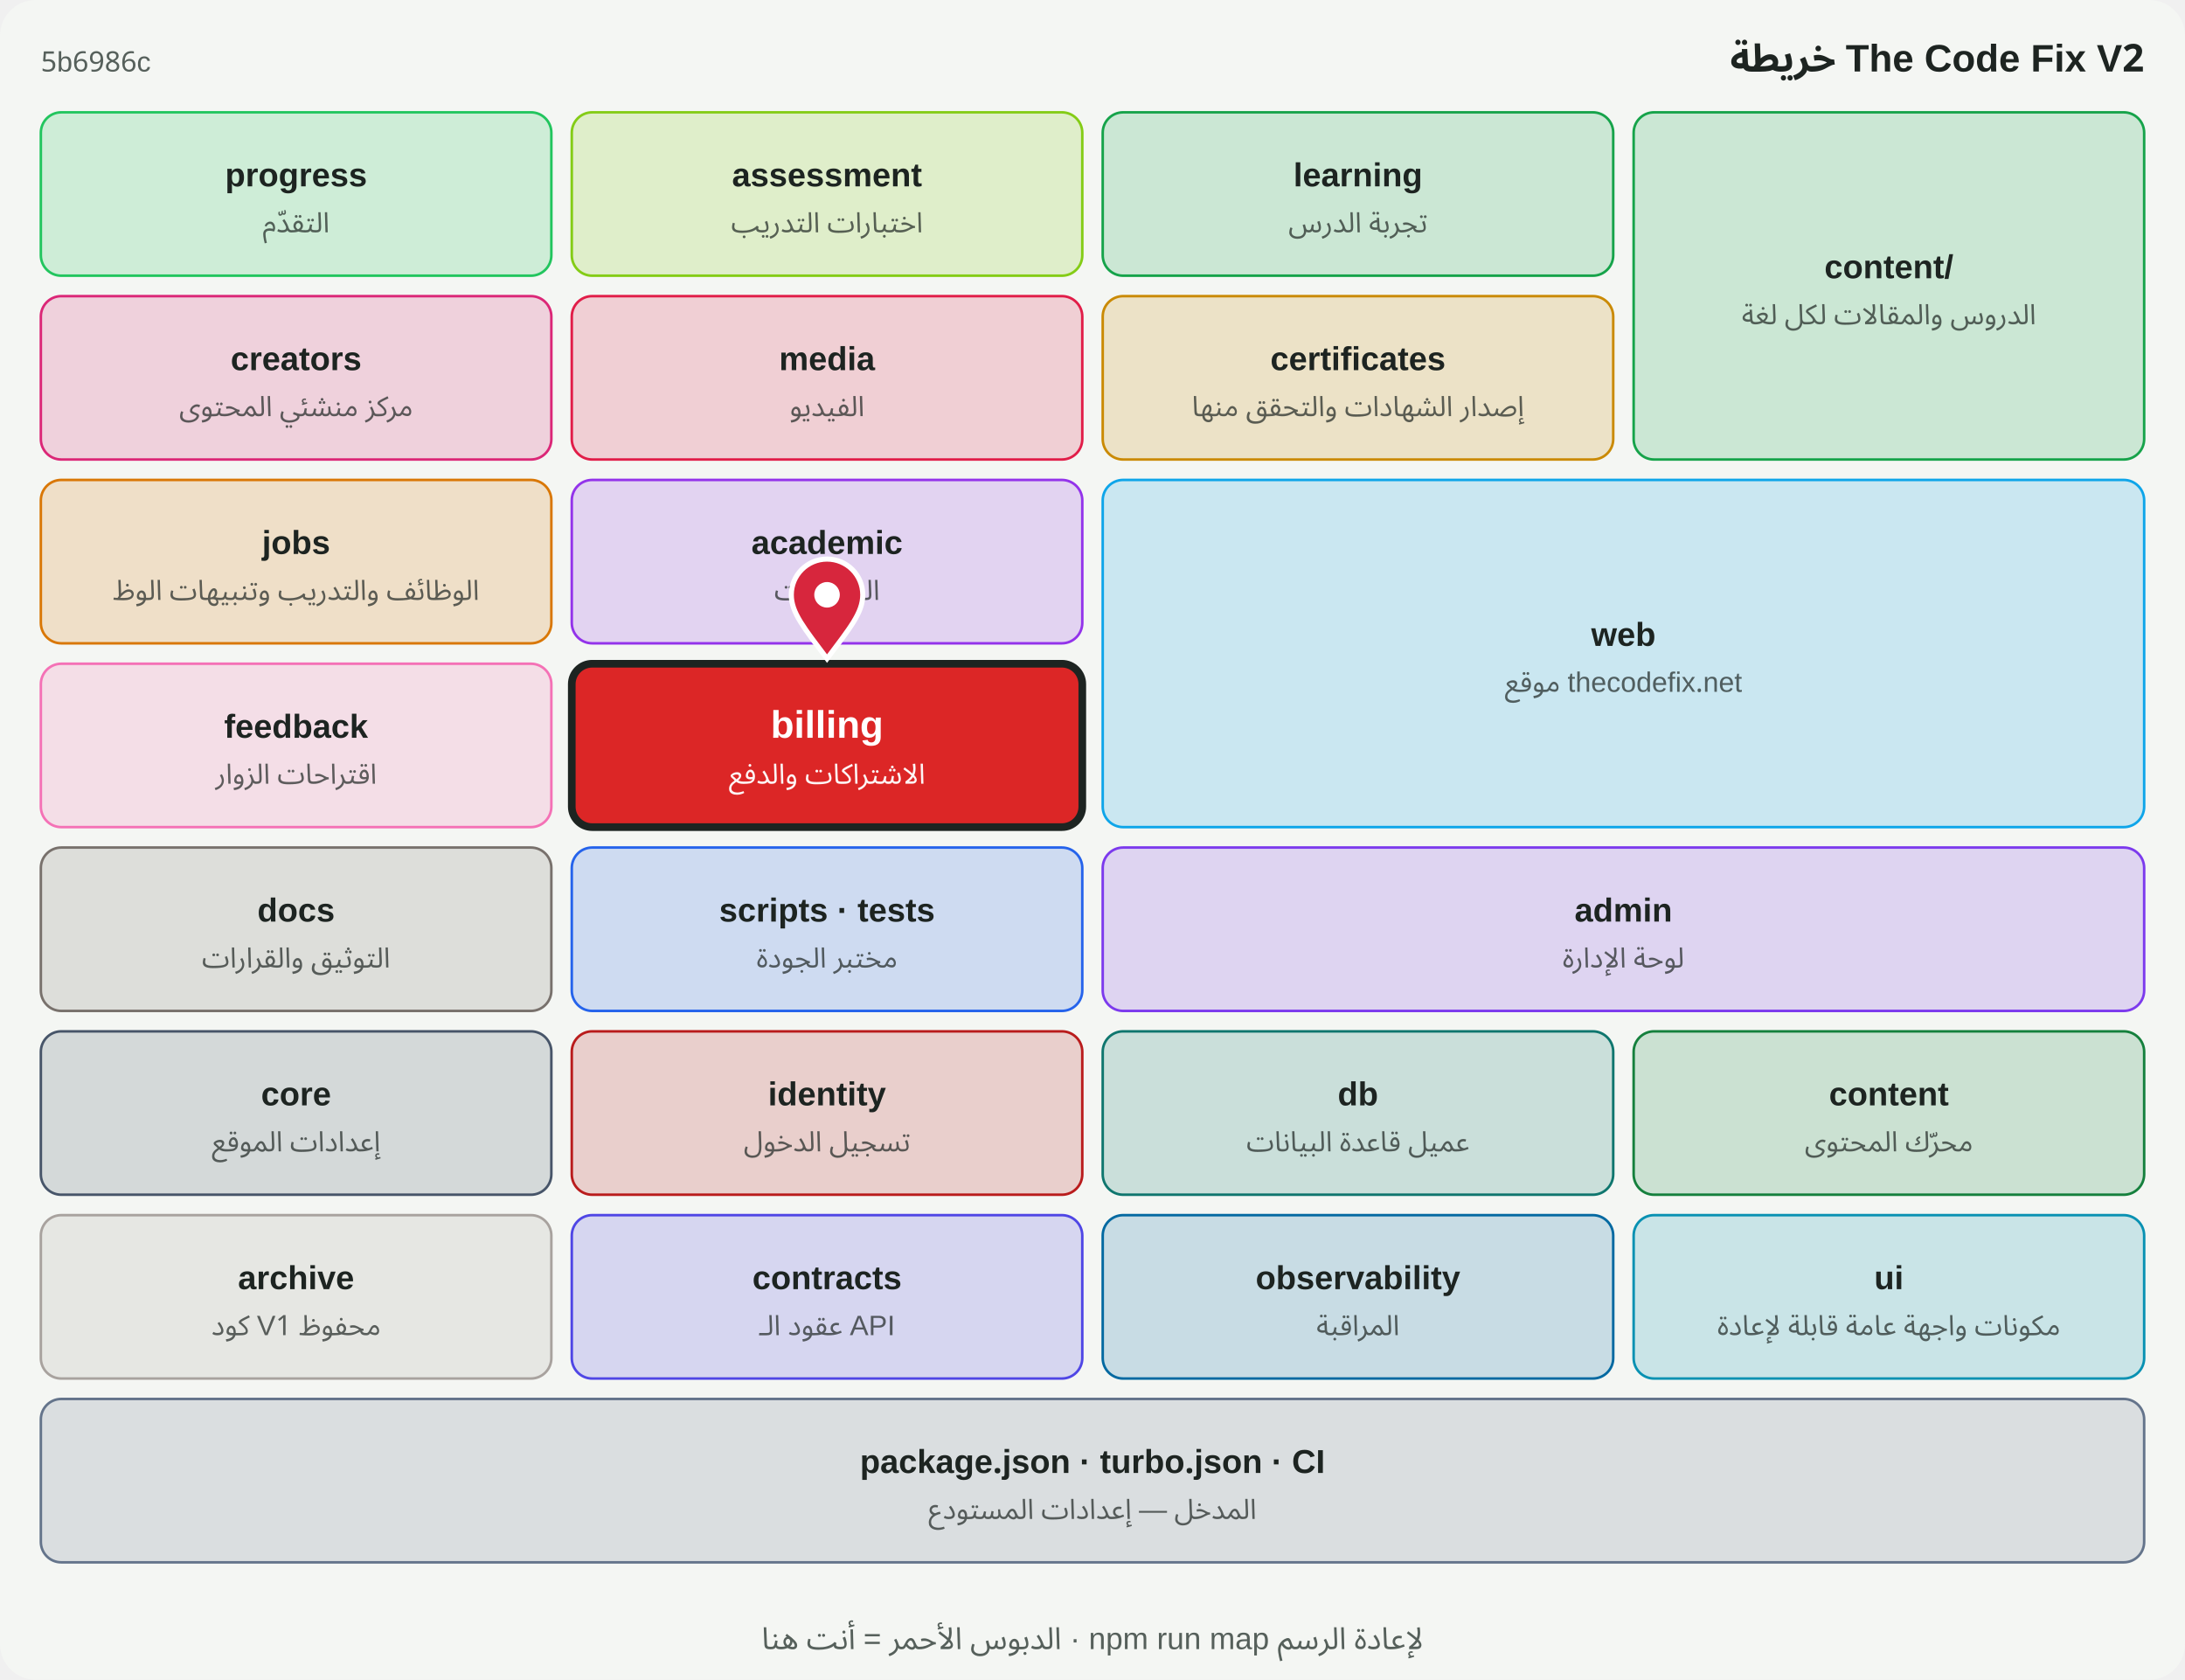
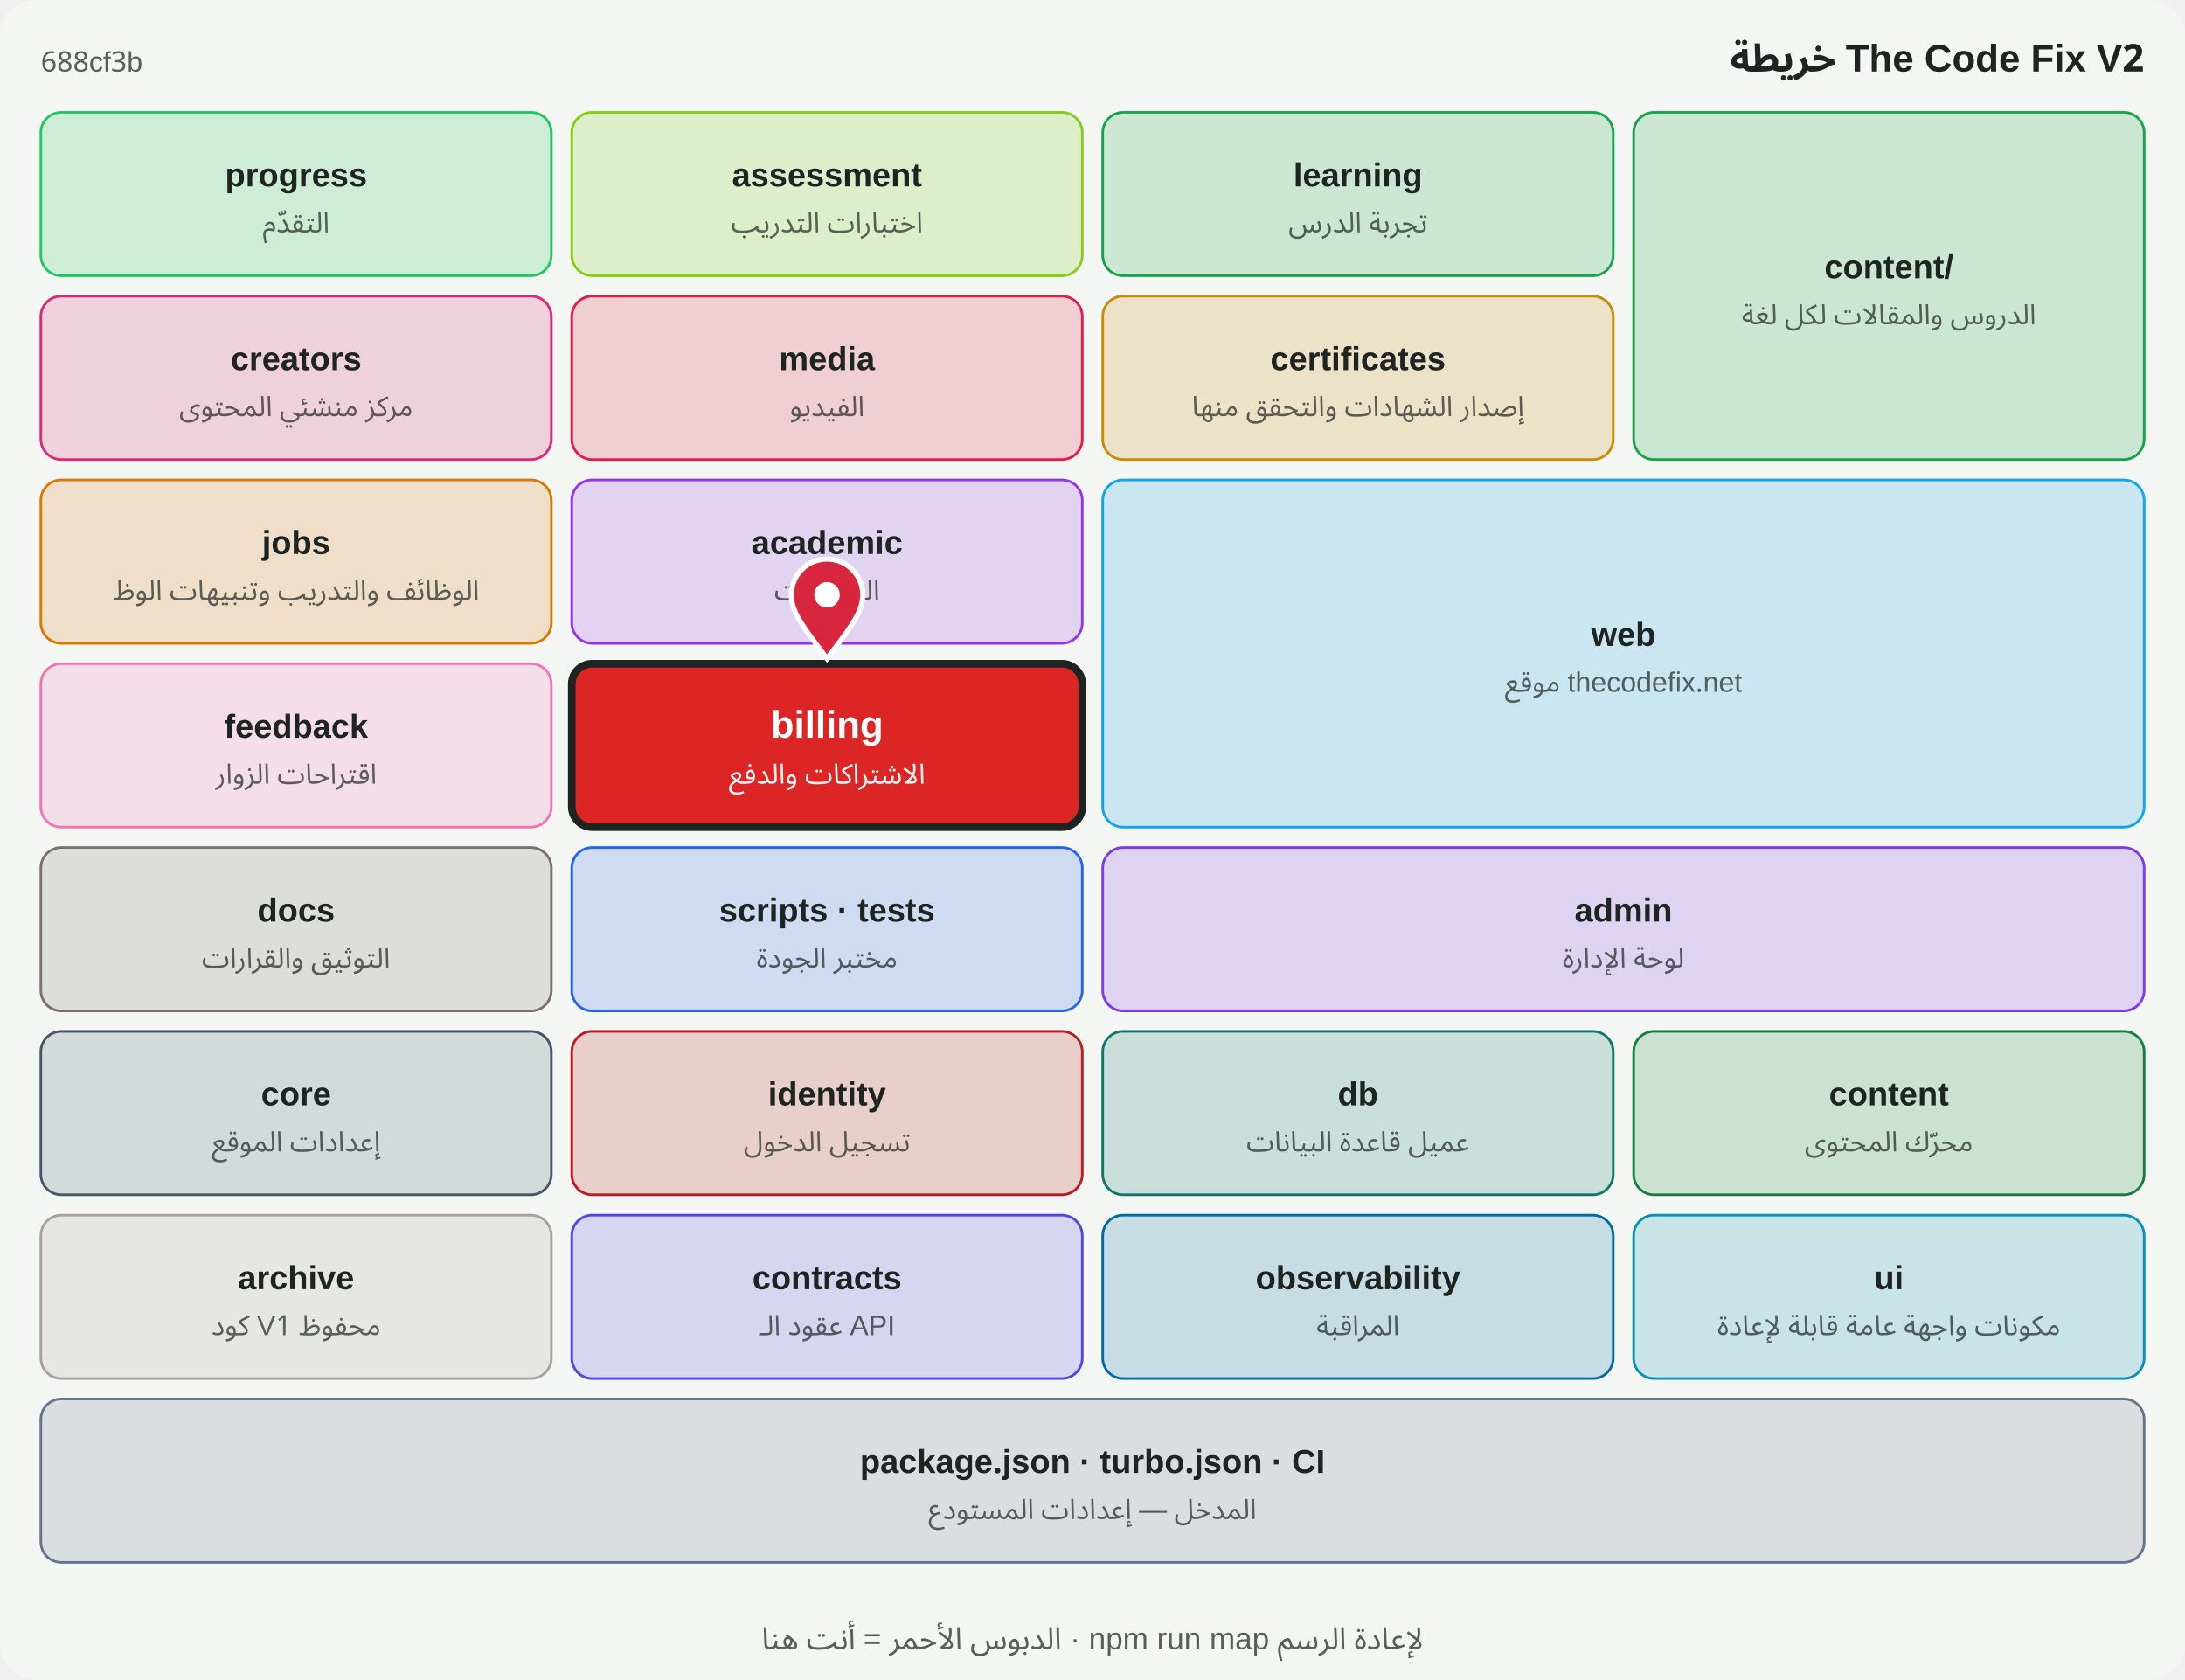
<svg xmlns="http://www.w3.org/2000/svg" viewBox="0 0 856 658" width="856" height="658" font-family="'Segoe UI', Tahoma, 'Noto Sans Arabic', Arial, sans-serif" role="img" aria-label="خريطة مشروع The Code Fix — الاشتراكات والدفع (Stripe) (@tcf/billing)">
  <rect width="856" height="658" rx="14" fill="#f4f6f3" />
  <text x="840" y="28" text-anchor="end" font-size="15" font-weight="700" fill="#1d2421">خريطة The Code Fix V2</text>
-   <text x="16" y="28" font-size="11" fill="#56605b">5b6986c</text>
+   <text x="16" y="28" font-size="11" fill="#56605b">688cf3b</text>
  <g>
    <rect x="640" y="44" width="200" height="136" rx="8" fill="#16a34a" fill-opacity="0.18" stroke="#16a34a" stroke-width="1" />
    <text x="740" y="109" text-anchor="middle" font-size="13" font-weight="600" fill="#1d2421">content/</text>
    <text x="740" y="127" text-anchor="middle" font-size="11" fill="#1d2421" fill-opacity="0.7">الدروس والمقالات لكل لغة</text>
  </g>
  <g>
    <rect x="432" y="44" width="200" height="64" rx="8" fill="#16a34a" fill-opacity="0.18" stroke="#16a34a" stroke-width="1" />
    <text x="532" y="73" text-anchor="middle" font-size="13" font-weight="600" fill="#1d2421">learning</text>
    <text x="532" y="91" text-anchor="middle" font-size="11" fill="#1d2421" fill-opacity="0.7">تجربة الدرس</text>
  </g>
  <g>
    <rect x="224" y="44" width="200" height="64" rx="8" fill="#84cc16" fill-opacity="0.18" stroke="#84cc16" stroke-width="1" />
    <text x="324" y="73" text-anchor="middle" font-size="13" font-weight="600" fill="#1d2421">assessment</text>
    <text x="324" y="91" text-anchor="middle" font-size="11" fill="#1d2421" fill-opacity="0.7">اختبارات التدريب</text>
  </g>
  <g>
    <rect x="16" y="44" width="200" height="64" rx="8" fill="#22c55e" fill-opacity="0.18" stroke="#22c55e" stroke-width="1" />
    <text x="116" y="73" text-anchor="middle" font-size="13" font-weight="600" fill="#1d2421">progress</text>
    <text x="116" y="91" text-anchor="middle" font-size="11" fill="#1d2421" fill-opacity="0.7">التقدّم</text>
  </g>
  <g>
    <rect x="432" y="116" width="200" height="64" rx="8" fill="#ca8a04" fill-opacity="0.18" stroke="#ca8a04" stroke-width="1" />
    <text x="532" y="145" text-anchor="middle" font-size="13" font-weight="600" fill="#1d2421">certificates</text>
    <text x="532" y="163" text-anchor="middle" font-size="11" fill="#1d2421" fill-opacity="0.7">إصدار الشهادات والتحقق منها</text>
  </g>
  <g>
    <rect x="224" y="116" width="200" height="64" rx="8" fill="#e11d48" fill-opacity="0.18" stroke="#e11d48" stroke-width="1" />
    <text x="324" y="145" text-anchor="middle" font-size="13" font-weight="600" fill="#1d2421">media</text>
    <text x="324" y="163" text-anchor="middle" font-size="11" fill="#1d2421" fill-opacity="0.7">الفيديو</text>
  </g>
  <g>
    <rect x="16" y="116" width="200" height="64" rx="8" fill="#db2777" fill-opacity="0.18" stroke="#db2777" stroke-width="1" />
    <text x="116" y="145" text-anchor="middle" font-size="13" font-weight="600" fill="#1d2421">creators</text>
    <text x="116" y="163" text-anchor="middle" font-size="11" fill="#1d2421" fill-opacity="0.7">مركز منشئي المحتوى</text>
  </g>
  <g>
    <rect x="432" y="188" width="408" height="136" rx="8" fill="#0ea5e9" fill-opacity="0.18" stroke="#0ea5e9" stroke-width="1" />
    <text x="636" y="253" text-anchor="middle" font-size="13" font-weight="600" fill="#1d2421">web</text>
    <text x="636" y="271" text-anchor="middle" font-size="11" fill="#1d2421" fill-opacity="0.7">موقع thecodefix.net</text>
  </g>
  <g>
    <rect x="224" y="188" width="200" height="64" rx="8" fill="#9333ea" fill-opacity="0.18" stroke="#9333ea" stroke-width="1" />
    <text x="324" y="217" text-anchor="middle" font-size="13" font-weight="600" fill="#1d2421">academic</text>
    <text x="324" y="235" text-anchor="middle" font-size="11" fill="#1d2421" fill-opacity="0.7">الجامعات</text>
  </g>
  <g>
    <rect x="16" y="188" width="200" height="64" rx="8" fill="#d97706" fill-opacity="0.18" stroke="#d97706" stroke-width="1" />
    <text x="116" y="217" text-anchor="middle" font-size="13" font-weight="600" fill="#1d2421">jobs</text>
    <text x="116" y="235" text-anchor="middle" font-size="11" fill="#1d2421" fill-opacity="0.7">الوظائف والتدريب وتنبيهات الوظ</text>
  </g>
  <g>
    <rect x="224" y="260" width="200" height="64" rx="8" fill="#dc2626" fill-opacity="1" stroke="#1d2421" stroke-width="3" />
    <text x="324" y="289" text-anchor="middle" font-size="15" font-weight="700" fill="#ffffff">billing</text>
    <text x="324" y="307" text-anchor="middle" font-size="11" fill="#ffffff" fill-opacity="0.95">الاشتراكات والدفع</text>
  </g>
  <path d="M324 258 c-9 -12 -14 -18 -14 -25 a14 14 0 0 1 28 0 c0 7 -5 13 -14 25z" fill="#d7263d" stroke="#fff" stroke-width="2" />
  <circle cx="324" cy="233" r="5" fill="#fff" />
  <g>
    <rect x="16" y="260" width="200" height="64" rx="8" fill="#f472b6" fill-opacity="0.18" stroke="#f472b6" stroke-width="1" />
    <text x="116" y="289" text-anchor="middle" font-size="13" font-weight="600" fill="#1d2421">feedback</text>
    <text x="116" y="307" text-anchor="middle" font-size="11" fill="#1d2421" fill-opacity="0.7">اقتراحات الزوار</text>
  </g>
  <g>
    <rect x="432" y="332" width="408" height="64" rx="8" fill="#7c3aed" fill-opacity="0.18" stroke="#7c3aed" stroke-width="1" />
    <text x="636" y="361" text-anchor="middle" font-size="13" font-weight="600" fill="#1d2421">admin</text>
    <text x="636" y="379" text-anchor="middle" font-size="11" fill="#1d2421" fill-opacity="0.7">لوحة الإدارة</text>
  </g>
  <g>
    <rect x="224" y="332" width="200" height="64" rx="8" fill="#2563eb" fill-opacity="0.18" stroke="#2563eb" stroke-width="1" />
    <text x="324" y="361" text-anchor="middle" font-size="13" font-weight="600" fill="#1d2421">scripts · tests</text>
    <text x="324" y="379" text-anchor="middle" font-size="11" fill="#1d2421" fill-opacity="0.7">مختبر الجودة</text>
  </g>
  <g>
    <rect x="16" y="332" width="200" height="64" rx="8" fill="#78716c" fill-opacity="0.18" stroke="#78716c" stroke-width="1" />
    <text x="116" y="361" text-anchor="middle" font-size="13" font-weight="600" fill="#1d2421">docs</text>
    <text x="116" y="379" text-anchor="middle" font-size="11" fill="#1d2421" fill-opacity="0.7">التوثيق والقرارات</text>
  </g>
  <g>
    <rect x="640" y="404" width="200" height="64" rx="8" fill="#15803d" fill-opacity="0.18" stroke="#15803d" stroke-width="1" />
    <text x="740" y="433" text-anchor="middle" font-size="13" font-weight="600" fill="#1d2421">content</text>
    <text x="740" y="451" text-anchor="middle" font-size="11" fill="#1d2421" fill-opacity="0.7">محرّك المحتوى</text>
  </g>
  <g>
    <rect x="432" y="404" width="200" height="64" rx="8" fill="#0f766e" fill-opacity="0.18" stroke="#0f766e" stroke-width="1" />
    <text x="532" y="433" text-anchor="middle" font-size="13" font-weight="600" fill="#1d2421">db</text>
    <text x="532" y="451" text-anchor="middle" font-size="11" fill="#1d2421" fill-opacity="0.7">عميل قاعدة البيانات</text>
  </g>
  <g>
    <rect x="224" y="404" width="200" height="64" rx="8" fill="#b91c1c" fill-opacity="0.18" stroke="#b91c1c" stroke-width="1" />
    <text x="324" y="433" text-anchor="middle" font-size="13" font-weight="600" fill="#1d2421">identity</text>
    <text x="324" y="451" text-anchor="middle" font-size="11" fill="#1d2421" fill-opacity="0.7">تسجيل الدخول</text>
  </g>
  <g>
    <rect x="16" y="404" width="200" height="64" rx="8" fill="#475569" fill-opacity="0.18" stroke="#475569" stroke-width="1" />
    <text x="116" y="433" text-anchor="middle" font-size="13" font-weight="600" fill="#1d2421">core</text>
    <text x="116" y="451" text-anchor="middle" font-size="11" fill="#1d2421" fill-opacity="0.7">إعدادات الموقع</text>
  </g>
  <g>
    <rect x="640" y="476" width="200" height="64" rx="8" fill="#0891b2" fill-opacity="0.18" stroke="#0891b2" stroke-width="1" />
    <text x="740" y="505" text-anchor="middle" font-size="13" font-weight="600" fill="#1d2421">ui</text>
    <text x="740" y="523" text-anchor="middle" font-size="11" fill="#1d2421" fill-opacity="0.7">مكونات واجهة عامة قابلة لإعادة</text>
  </g>
  <g>
    <rect x="432" y="476" width="200" height="64" rx="8" fill="#0369a1" fill-opacity="0.18" stroke="#0369a1" stroke-width="1" />
    <text x="532" y="505" text-anchor="middle" font-size="13" font-weight="600" fill="#1d2421">observability</text>
    <text x="532" y="523" text-anchor="middle" font-size="11" fill="#1d2421" fill-opacity="0.7">المراقبة</text>
  </g>
  <g>
    <rect x="224" y="476" width="200" height="64" rx="8" fill="#4f46e5" fill-opacity="0.18" stroke="#4f46e5" stroke-width="1" />
    <text x="324" y="505" text-anchor="middle" font-size="13" font-weight="600" fill="#1d2421">contracts</text>
    <text x="324" y="523" text-anchor="middle" font-size="11" fill="#1d2421" fill-opacity="0.7">عقود الـ API</text>
  </g>
  <g>
    <rect x="16" y="476" width="200" height="64" rx="8" fill="#a8a29e" fill-opacity="0.18" stroke="#a8a29e" stroke-width="1" />
    <text x="116" y="505" text-anchor="middle" font-size="13" font-weight="600" fill="#1d2421">archive</text>
    <text x="116" y="523" text-anchor="middle" font-size="11" fill="#1d2421" fill-opacity="0.7">كود V1 محفوظ</text>
  </g>
  <g>
    <rect x="16" y="548" width="824" height="64" rx="8" fill="#64748b" fill-opacity="0.18" stroke="#64748b" stroke-width="1" />
    <text x="428" y="577" text-anchor="middle" font-size="13" font-weight="600" fill="#1d2421">package.json · turbo.json · CI</text>
    <text x="428" y="595" text-anchor="middle" font-size="11" fill="#1d2421" fill-opacity="0.7">المدخل — إعدادات المستودع</text>
  </g>
  <text x="428" y="646" text-anchor="middle" font-size="12" fill="#56605b">الدبوس الأحمر = أنت هنا · npm run map لإعادة الرسم</text>
</svg>
